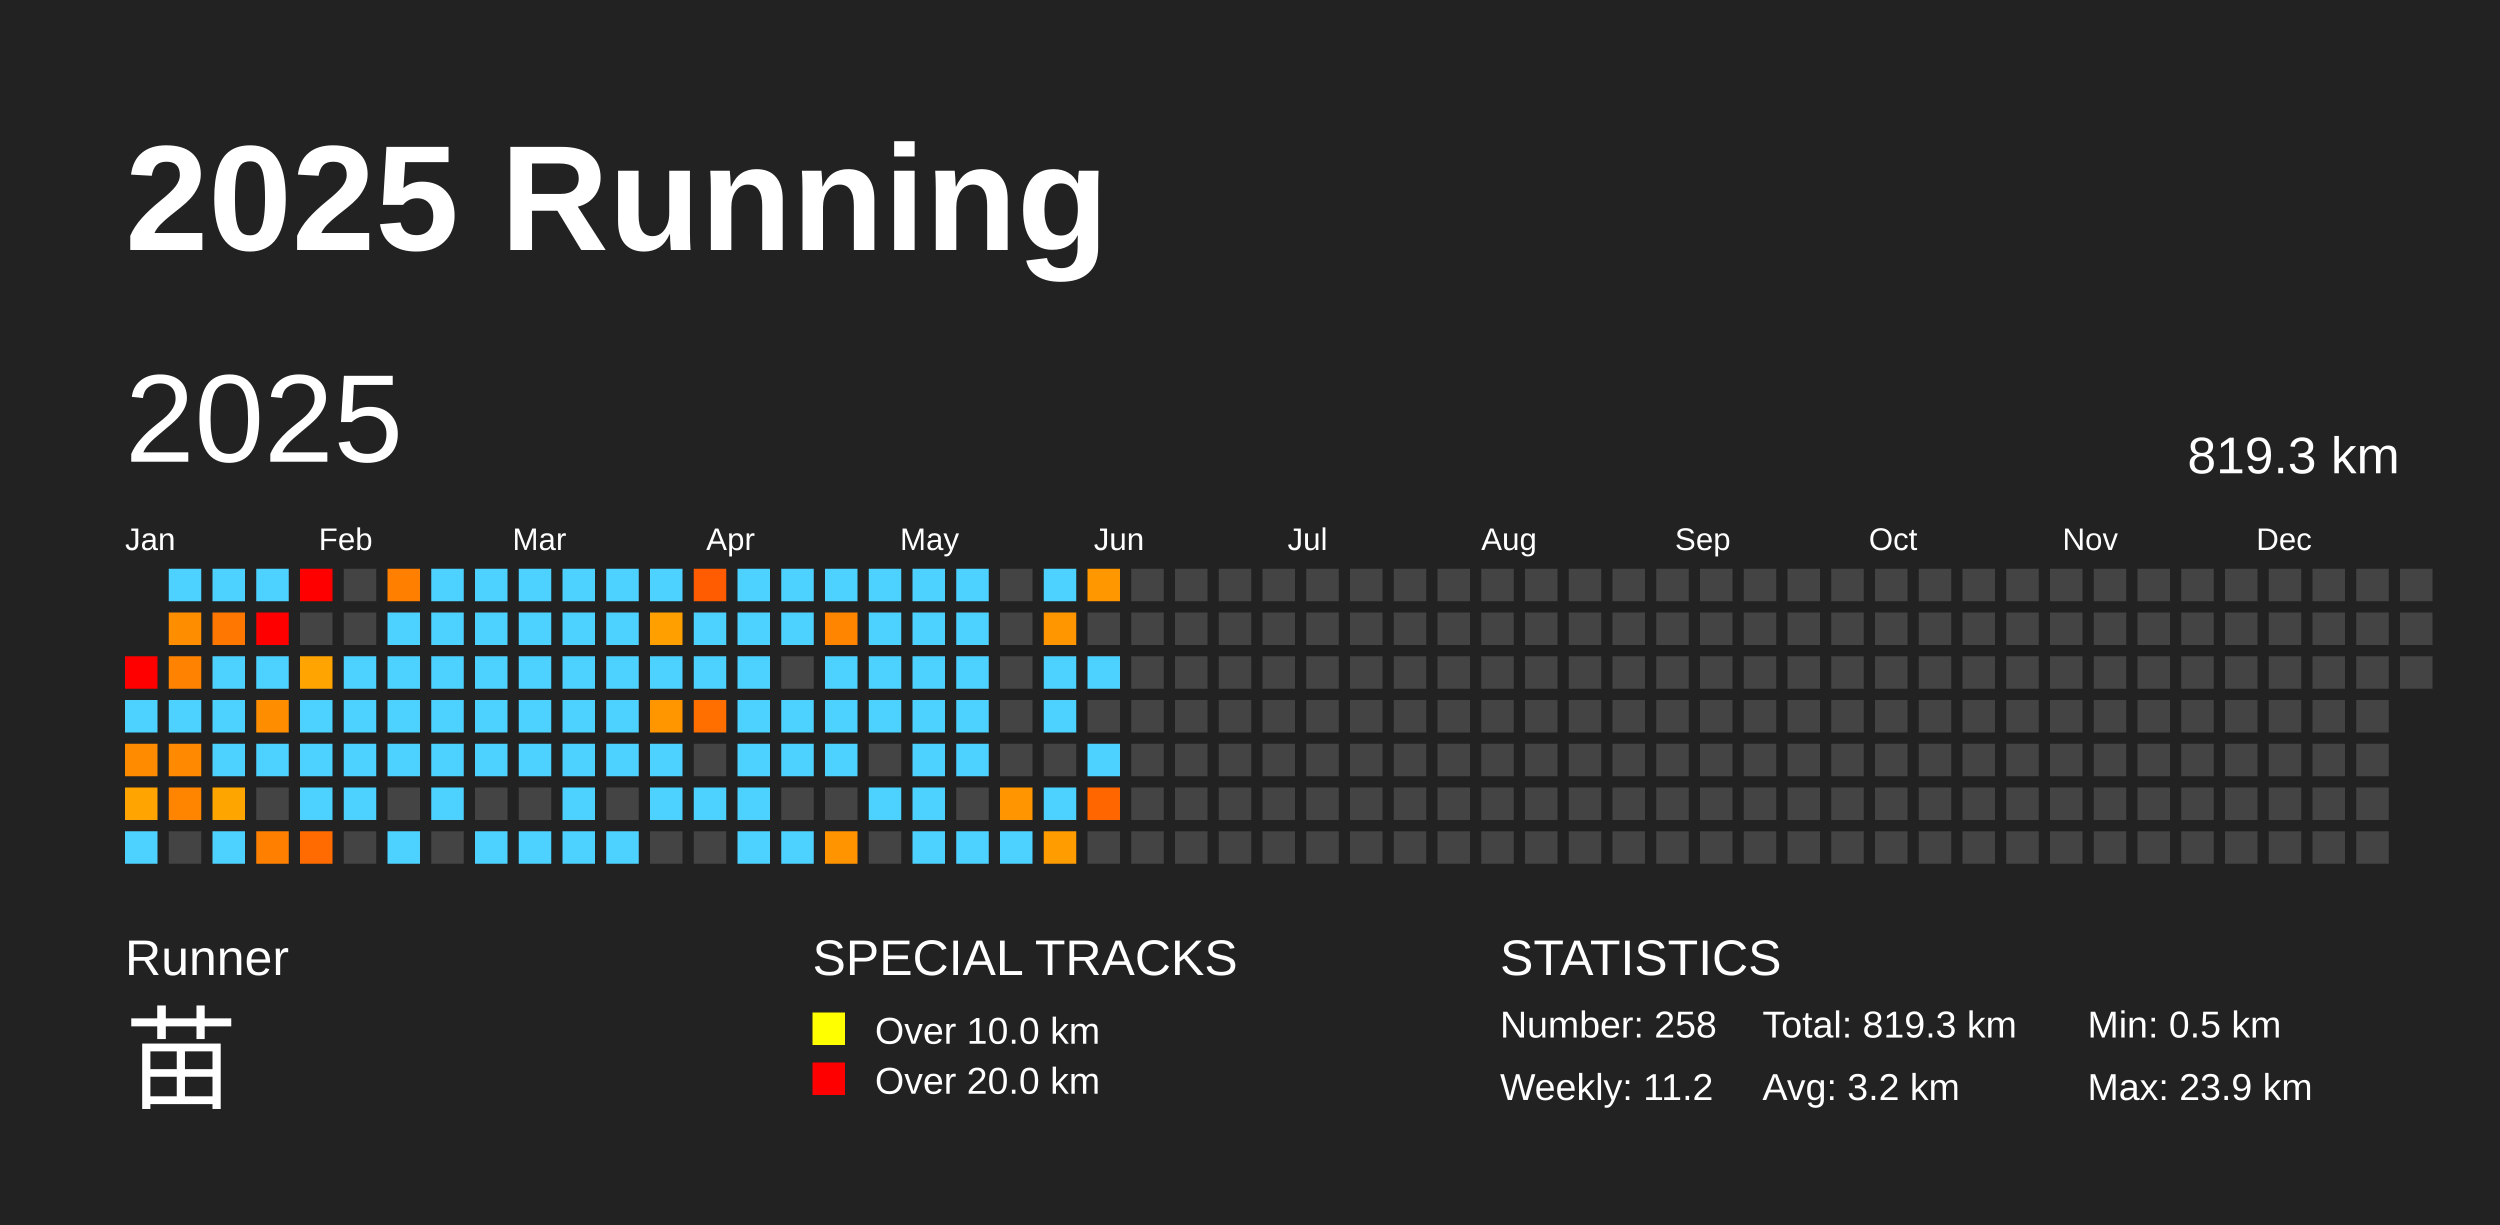
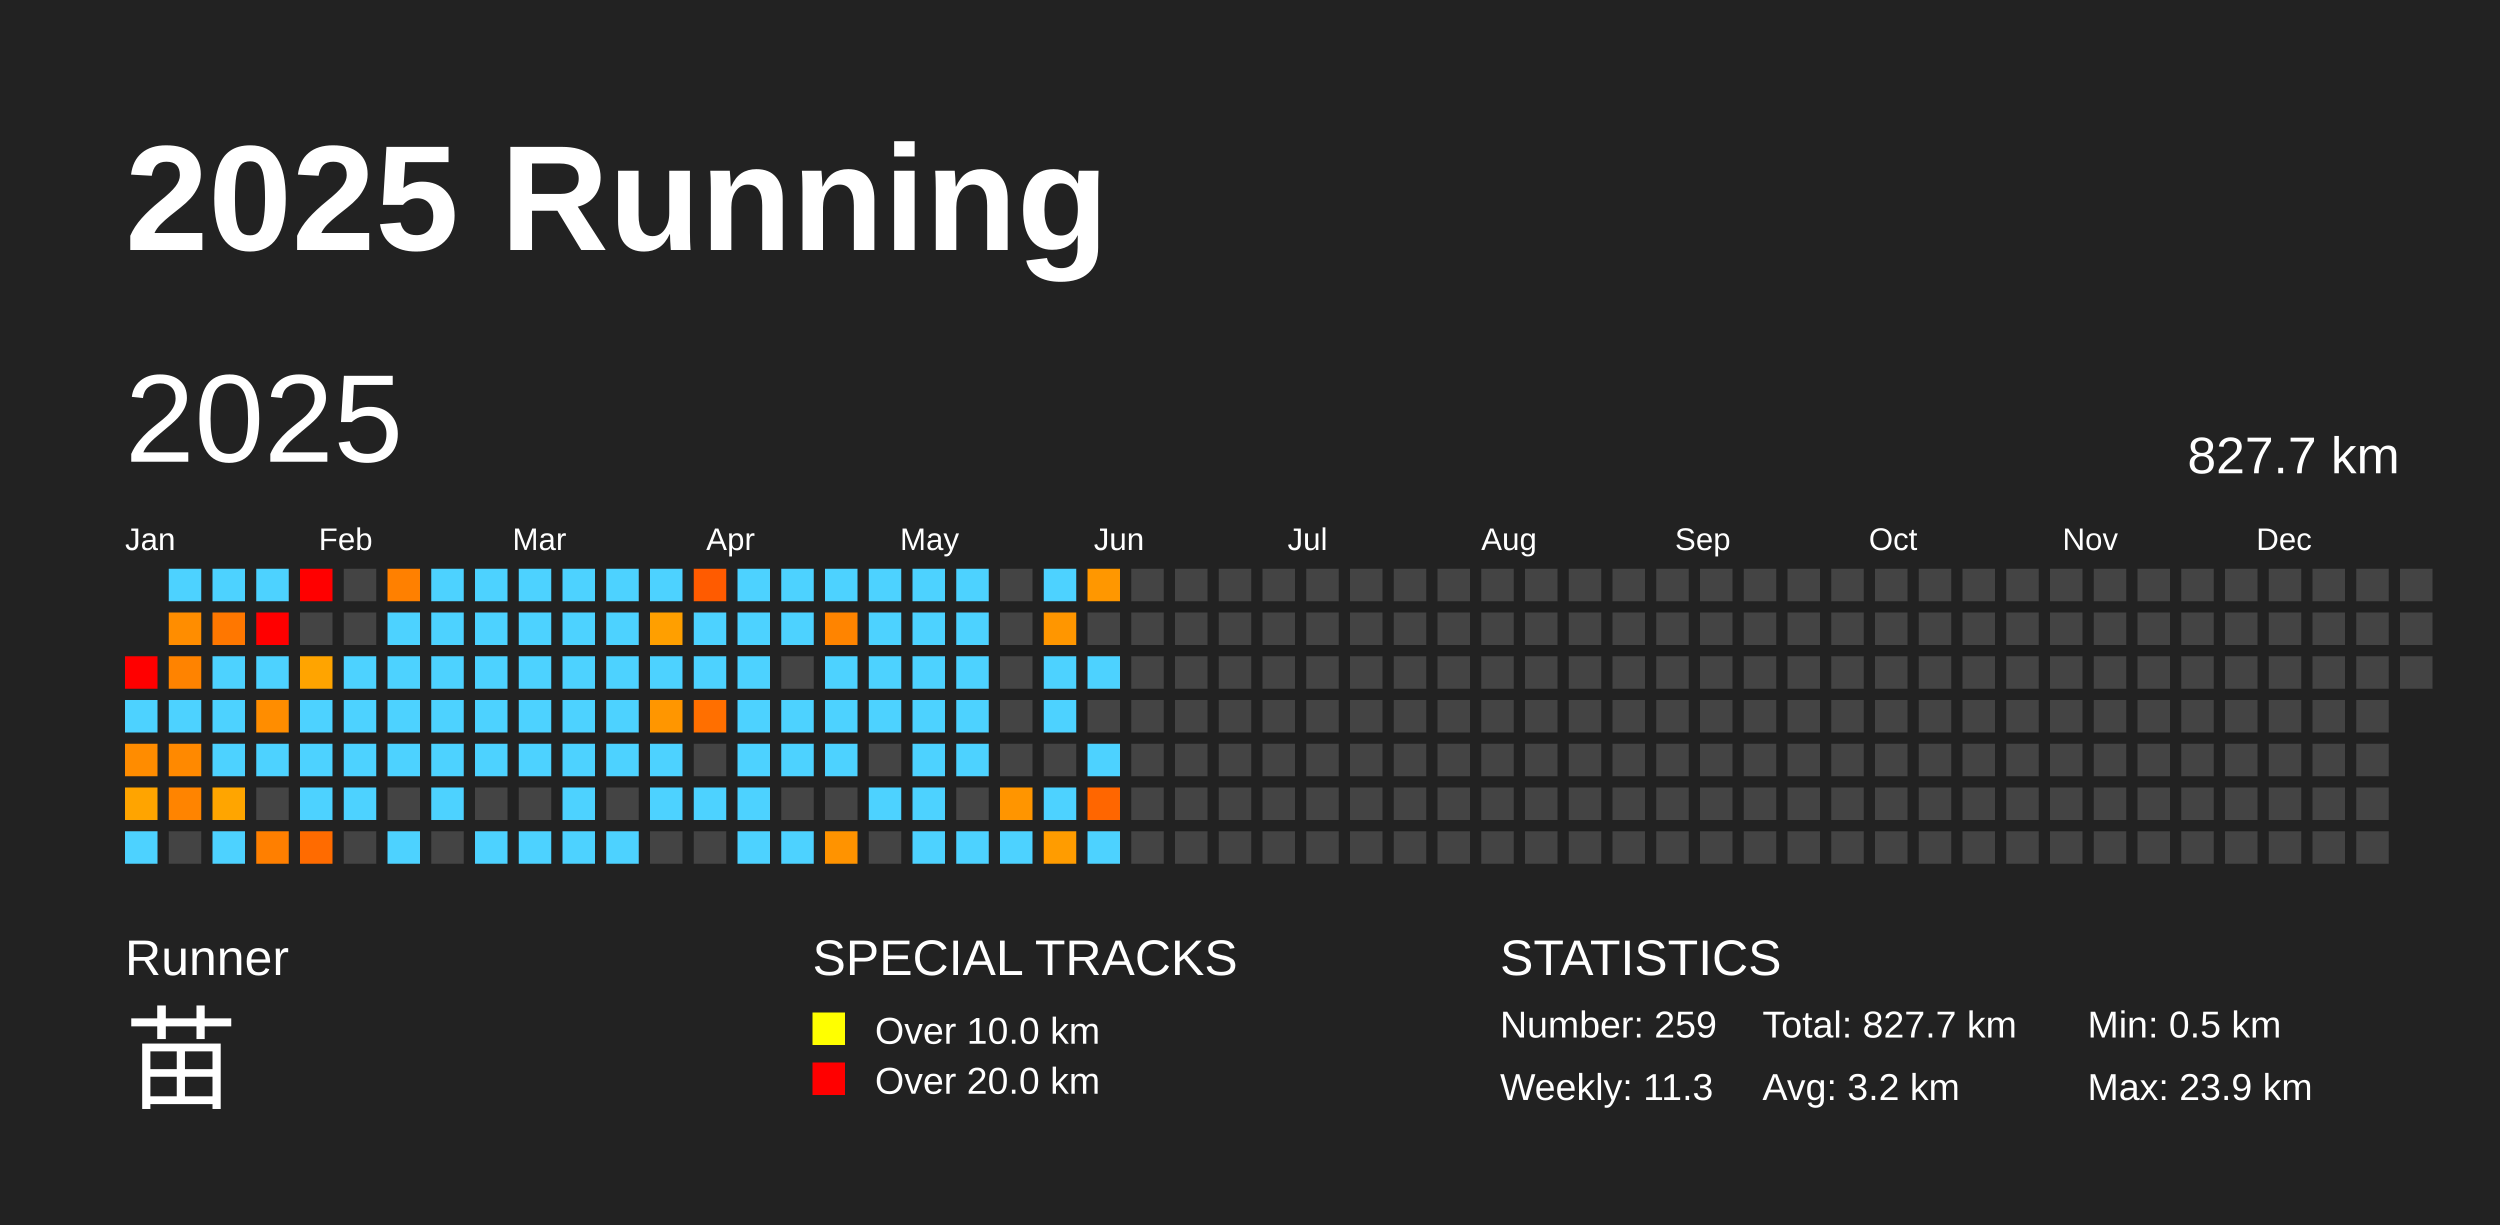
<svg xmlns="http://www.w3.org/2000/svg" baseProfile="full" height="98mm" version="1.1" viewBox="0,0,200,98" width="200mm">
  <defs />
  <rect fill="#222222" height="98" width="200" x="0" y="0" />
  <text fill="#FFFFFF" style="font-size:12px; font-family:Arial; font-weight:bold;" x="10" y="20">2025 Running</text>
  <text fill="#FFFFFF" style="font-size:4px; font-family:Arial" x="10" y="78">Runner</text>
  <text fill="#FFFFFF" style="font-size:9px; font-family:Arial" x="10" y="88">苗</text>
  <text fill="#FFFFFF" style="font-size:4px; font-family:Arial" x="65" y="78">SPECIAL TRACKS</text>
  <rect fill="yellow" height="2.6" width="2.6" x="65" y="81" />
  <text fill="#FFFFFF" style="font-size:3px; font-family:Arial" x="70" y="83.5">Over 10.0 km</text>
  <rect fill="red" height="2.6" width="2.6" x="65" y="85" />
  <text fill="#FFFFFF" style="font-size:3px; font-family:Arial" x="70" y="87.5">Over 20.0 km</text>
  <text fill="#FFFFFF" style="font-size:4px; font-family:Arial" x="120" y="78">STATISTICS</text>
-   <text fill="#FFFFFF" style="font-size:3px; font-family:Arial" x="120" y="83">Number: 258</text>
-   <text fill="#FFFFFF" style="font-size:3px; font-family:Arial" x="120" y="88">Weekly: 11.2</text>
-   <text fill="#FFFFFF" style="font-size:3px; font-family:Arial" x="141" y="83">Total: 819.3 km</text>
+   <text fill="#FFFFFF" style="font-size:3px; font-family:Arial" x="120" y="83">Number: 259</text>
+   <text fill="#FFFFFF" style="font-size:3px; font-family:Arial" x="120" y="88">Weekly: 11.3</text>
+   <text fill="#FFFFFF" style="font-size:3px; font-family:Arial" x="141" y="83">Total: 827.7 km</text>
  <text fill="#FFFFFF" style="font-size:3px; font-family:Arial" x="141" y="88">Avg: 3.2 km</text>
  <text fill="#FFFFFF" style="font-size:3px; font-family:Arial" x="167" y="83">Min: 0.5 km</text>
  <text fill="#FFFFFF" style="font-size:3px; font-family:Arial" x="167" y="88">Max: 23.9 km</text>
  <text dominant-baseline="hanging" fill="#FFFFFF" style="font-size:10.0px; font-family:Arial;" x="10" y="30">2025</text>
-   <text dominant-baseline="hanging" fill="#FFFFFF" style="font-size:4.125px; font-family:Arial;" x="175" y="35">819.3 km</text>
+   <text dominant-baseline="hanging" fill="#FFFFFF" style="font-size:4.125px; font-family:Arial;" x="175" y="35">827.7 km</text>
  <text fill="#FFFFFF" style="font-size:2.5px; font-family:Arial" x="10.0" y="44">Jan</text>
  <text fill="#FFFFFF" style="font-size:2.5px; font-family:Arial" x="25.5" y="44">Feb</text>
  <text fill="#FFFFFF" style="font-size:2.5px; font-family:Arial" x="41.0" y="44">Mar</text>
  <text fill="#FFFFFF" style="font-size:2.5px; font-family:Arial" x="56.5" y="44">Apr</text>
  <text fill="#FFFFFF" style="font-size:2.5px; font-family:Arial" x="72.0" y="44">May</text>
  <text fill="#FFFFFF" style="font-size:2.5px; font-family:Arial" x="87.5" y="44">Jun</text>
  <text fill="#FFFFFF" style="font-size:2.5px; font-family:Arial" x="103.0" y="44">Jul</text>
  <text fill="#FFFFFF" style="font-size:2.5px; font-family:Arial" x="118.5" y="44">Aug</text>
  <text fill="#FFFFFF" style="font-size:2.5px; font-family:Arial" x="134.0" y="44">Sep</text>
  <text fill="#FFFFFF" style="font-size:2.5px; font-family:Arial" x="149.5" y="44">Oct</text>
  <text fill="#FFFFFF" style="font-size:2.5px; font-family:Arial" x="165.0" y="44">Nov</text>
  <text fill="#FFFFFF" style="font-size:2.5px; font-family:Arial" x="180.5" y="44">Dec</text>
  <rect fill="red" height="2.6" width="2.6" x="10.0" y="52.5" />
  <rect fill="#4dd2ff" height="2.6" width="2.6" x="10.0" y="56.0" />
  <rect fill="#ff8c00" height="2.6" width="2.6" x="10.0" y="59.5" />
  <rect fill="#ffa400" height="2.6" width="2.6" x="10.0" y="63.0" />
  <rect fill="#4dd2ff" height="2.6" width="2.6" x="10.0" y="66.5" />
  <rect fill="#4dd2ff" height="2.6" width="2.6" x="13.5" y="45.5" />
  <rect fill="#ff8d00" height="2.6" width="2.6" x="13.5" y="49.0" />
  <rect fill="#ff8300" height="2.6" width="2.6" x="13.5" y="52.5" />
  <rect fill="#4dd2ff" height="2.6" width="2.6" x="13.5" y="56.0" />
  <rect fill="#ff8900" height="2.6" width="2.6" x="13.5" y="59.5" />
  <rect fill="#ff8400" height="2.6" width="2.6" x="13.5" y="63.0" />
  <rect fill="#444444" height="2.6" width="2.6" x="13.5" y="66.5" />
  <rect fill="#4dd2ff" height="2.6" width="2.6" x="17.0" y="45.5" />
  <rect fill="#ff7700" height="2.6" width="2.6" x="17.0" y="49.0" />
  <rect fill="#4dd2ff" height="2.6" width="2.6" x="17.0" y="52.5" />
  <rect fill="#4dd2ff" height="2.6" width="2.6" x="17.0" y="56.0" />
  <rect fill="#4dd2ff" height="2.6" width="2.6" x="17.0" y="59.5" />
  <rect fill="#ffa500" height="2.6" width="2.6" x="17.0" y="63.0" />
  <rect fill="#4dd2ff" height="2.6" width="2.6" x="17.0" y="66.5" />
  <rect fill="#4dd2ff" height="2.6" width="2.6" x="20.5" y="45.5" />
  <rect fill="red" height="2.6" width="2.6" x="20.5" y="49.0" />
  <rect fill="#4dd2ff" height="2.6" width="2.6" x="20.5" y="52.5" />
  <rect fill="#ff8d00" height="2.6" width="2.6" x="20.5" y="56.0" />
  <rect fill="#4dd2ff" height="2.6" width="2.6" x="20.5" y="59.5" />
  <rect fill="#444444" height="2.6" width="2.6" x="20.5" y="63.0" />
  <rect fill="#ff7f00" height="2.6" width="2.6" x="20.5" y="66.5" />
  <rect fill="red" height="2.6" width="2.6" x="24.0" y="45.5" />
  <rect fill="#444444" height="2.6" width="2.6" x="24.0" y="49.0" />
  <rect fill="#ffa400" height="2.6" width="2.6" x="24.0" y="52.5" />
  <rect fill="#4dd2ff" height="2.6" width="2.6" x="24.0" y="56.0" />
  <rect fill="#4dd2ff" height="2.6" width="2.6" x="24.0" y="59.5" />
  <rect fill="#4dd2ff" height="2.6" width="2.6" x="24.0" y="63.0" />
  <rect fill="#ff6b00" height="2.6" width="2.6" x="24.0" y="66.5" />
  <rect fill="#444444" height="2.6" width="2.6" x="27.5" y="45.5" />
  <rect fill="#444444" height="2.6" width="2.6" x="27.5" y="49.0" />
  <rect fill="#4dd2ff" height="2.6" width="2.6" x="27.5" y="52.5" />
  <rect fill="#4dd2ff" height="2.6" width="2.6" x="27.5" y="56.0" />
  <rect fill="#4dd2ff" height="2.6" width="2.6" x="27.5" y="59.5" />
  <rect fill="#4dd2ff" height="2.6" width="2.6" x="27.5" y="63.0" />
  <rect fill="#444444" height="2.6" width="2.6" x="27.5" y="66.5" />
  <rect fill="#ff8000" height="2.6" width="2.6" x="31.0" y="45.5" />
  <rect fill="#4dd2ff" height="2.6" width="2.6" x="31.0" y="49.0" />
  <rect fill="#4dd2ff" height="2.6" width="2.6" x="31.0" y="52.5" />
  <rect fill="#4dd2ff" height="2.6" width="2.6" x="31.0" y="56.0" />
  <rect fill="#4dd2ff" height="2.6" width="2.6" x="31.0" y="59.5" />
  <rect fill="#444444" height="2.6" width="2.6" x="31.0" y="63.0" />
  <rect fill="#4dd2ff" height="2.6" width="2.6" x="31.0" y="66.5" />
  <rect fill="#4dd2ff" height="2.6" width="2.6" x="34.5" y="45.5" />
  <rect fill="#4dd2ff" height="2.6" width="2.6" x="34.5" y="49.0" />
  <rect fill="#4dd2ff" height="2.6" width="2.6" x="34.5" y="52.5" />
  <rect fill="#4dd2ff" height="2.6" width="2.6" x="34.5" y="56.0" />
  <rect fill="#4dd2ff" height="2.6" width="2.6" x="34.5" y="59.5" />
  <rect fill="#4dd2ff" height="2.6" width="2.6" x="34.5" y="63.0" />
  <rect fill="#444444" height="2.6" width="2.6" x="34.5" y="66.5" />
  <rect fill="#4dd2ff" height="2.6" width="2.6" x="38.0" y="45.5" />
  <rect fill="#4dd2ff" height="2.6" width="2.6" x="38.0" y="49.0" />
  <rect fill="#4dd2ff" height="2.6" width="2.6" x="38.0" y="52.5" />
  <rect fill="#4dd2ff" height="2.6" width="2.6" x="38.0" y="56.0" />
  <rect fill="#4dd2ff" height="2.6" width="2.6" x="38.0" y="59.5" />
  <rect fill="#444444" height="2.6" width="2.6" x="38.0" y="63.0" />
  <rect fill="#4dd2ff" height="2.6" width="2.6" x="38.0" y="66.5" />
  <rect fill="#4dd2ff" height="2.6" width="2.6" x="41.5" y="45.5" />
  <rect fill="#4dd2ff" height="2.6" width="2.6" x="41.5" y="49.0" />
  <rect fill="#4dd2ff" height="2.6" width="2.6" x="41.5" y="52.5" />
  <rect fill="#4dd2ff" height="2.6" width="2.6" x="41.5" y="56.0" />
  <rect fill="#4dd2ff" height="2.6" width="2.6" x="41.5" y="59.5" />
  <rect fill="#444444" height="2.6" width="2.6" x="41.5" y="63.0" />
  <rect fill="#4dd2ff" height="2.6" width="2.6" x="41.5" y="66.5" />
  <rect fill="#4dd2ff" height="2.6" width="2.6" x="45.0" y="45.5" />
  <rect fill="#4dd2ff" height="2.6" width="2.6" x="45.0" y="49.0" />
  <rect fill="#4dd2ff" height="2.6" width="2.6" x="45.0" y="52.5" />
  <rect fill="#4dd2ff" height="2.6" width="2.6" x="45.0" y="56.0" />
  <rect fill="#4dd2ff" height="2.6" width="2.6" x="45.0" y="59.5" />
  <rect fill="#4dd2ff" height="2.6" width="2.6" x="45.0" y="63.0" />
  <rect fill="#4dd2ff" height="2.6" width="2.6" x="45.0" y="66.5" />
  <rect fill="#4dd2ff" height="2.6" width="2.6" x="48.5" y="45.5" />
  <rect fill="#4dd2ff" height="2.6" width="2.6" x="48.5" y="49.0" />
  <rect fill="#4dd2ff" height="2.6" width="2.6" x="48.5" y="52.5" />
  <rect fill="#4dd2ff" height="2.6" width="2.6" x="48.5" y="56.0" />
  <rect fill="#4dd2ff" height="2.6" width="2.6" x="48.5" y="59.5" />
  <rect fill="#444444" height="2.6" width="2.6" x="48.5" y="63.0" />
  <rect fill="#4dd2ff" height="2.6" width="2.6" x="48.5" y="66.5" />
  <rect fill="#4dd2ff" height="2.6" width="2.6" x="52.0" y="45.5" />
  <rect fill="#ff9f00" height="2.6" width="2.6" x="52.0" y="49.0" />
  <rect fill="#4dd2ff" height="2.6" width="2.6" x="52.0" y="52.5" />
  <rect fill="#ff9600" height="2.6" width="2.6" x="52.0" y="56.0" />
  <rect fill="#4dd2ff" height="2.6" width="2.6" x="52.0" y="59.5" />
  <rect fill="#4dd2ff" height="2.6" width="2.6" x="52.0" y="63.0" />
  <rect fill="#444444" height="2.6" width="2.6" x="52.0" y="66.5" />
  <rect fill="#ff5b00" height="2.6" width="2.6" x="55.5" y="45.5" />
  <rect fill="#4dd2ff" height="2.6" width="2.6" x="55.5" y="49.0" />
  <rect fill="#4dd2ff" height="2.6" width="2.6" x="55.5" y="52.5" />
  <rect fill="#ff6f00" height="2.6" width="2.6" x="55.5" y="56.0" />
  <rect fill="#444444" height="2.6" width="2.6" x="55.5" y="59.5" />
  <rect fill="#4dd2ff" height="2.6" width="2.6" x="55.5" y="63.0" />
  <rect fill="#444444" height="2.6" width="2.6" x="55.5" y="66.5" />
  <rect fill="#4dd2ff" height="2.6" width="2.6" x="59.0" y="45.5" />
  <rect fill="#4dd2ff" height="2.6" width="2.6" x="59.0" y="49.0" />
  <rect fill="#4dd2ff" height="2.6" width="2.6" x="59.0" y="52.5" />
  <rect fill="#4dd2ff" height="2.6" width="2.6" x="59.0" y="56.0" />
  <rect fill="#4dd2ff" height="2.6" width="2.6" x="59.0" y="59.5" />
  <rect fill="#4dd2ff" height="2.6" width="2.6" x="59.0" y="63.0" />
  <rect fill="#4dd2ff" height="2.6" width="2.6" x="59.0" y="66.5" />
  <rect fill="#4dd2ff" height="2.6" width="2.6" x="62.5" y="45.5" />
  <rect fill="#4dd2ff" height="2.6" width="2.6" x="62.5" y="49.0" />
  <rect fill="#444444" height="2.6" width="2.6" x="62.5" y="52.5" />
  <rect fill="#4dd2ff" height="2.6" width="2.6" x="62.5" y="56.0" />
  <rect fill="#4dd2ff" height="2.6" width="2.6" x="62.5" y="59.5" />
  <rect fill="#444444" height="2.6" width="2.6" x="62.5" y="63.0" />
  <rect fill="#4dd2ff" height="2.6" width="2.6" x="62.5" y="66.5" />
  <rect fill="#4dd2ff" height="2.6" width="2.6" x="66.0" y="45.5" />
  <rect fill="#ff8400" height="2.6" width="2.6" x="66.0" y="49.0" />
  <rect fill="#4dd2ff" height="2.6" width="2.6" x="66.0" y="52.5" />
  <rect fill="#4dd2ff" height="2.6" width="2.6" x="66.0" y="56.0" />
  <rect fill="#4dd2ff" height="2.6" width="2.6" x="66.0" y="59.5" />
  <rect fill="#444444" height="2.6" width="2.6" x="66.0" y="63.0" />
  <rect fill="#ff9300" height="2.6" width="2.6" x="66.0" y="66.5" />
  <rect fill="#4dd2ff" height="2.6" width="2.6" x="69.5" y="45.5" />
  <rect fill="#4dd2ff" height="2.6" width="2.6" x="69.5" y="49.0" />
  <rect fill="#4dd2ff" height="2.6" width="2.6" x="69.5" y="52.5" />
  <rect fill="#4dd2ff" height="2.6" width="2.6" x="69.5" y="56.0" />
  <rect fill="#444444" height="2.6" width="2.6" x="69.5" y="59.5" />
  <rect fill="#4dd2ff" height="2.6" width="2.6" x="69.5" y="63.0" />
  <rect fill="#444444" height="2.6" width="2.6" x="69.5" y="66.5" />
  <rect fill="#4dd2ff" height="2.6" width="2.6" x="73.0" y="45.5" />
  <rect fill="#4dd2ff" height="2.6" width="2.6" x="73.0" y="49.0" />
  <rect fill="#4dd2ff" height="2.6" width="2.6" x="73.0" y="52.5" />
  <rect fill="#4dd2ff" height="2.6" width="2.6" x="73.0" y="56.0" />
  <rect fill="#4dd2ff" height="2.6" width="2.6" x="73.0" y="59.5" />
  <rect fill="#4dd2ff" height="2.6" width="2.6" x="73.0" y="63.0" />
  <rect fill="#4dd2ff" height="2.6" width="2.6" x="73.0" y="66.5" />
  <rect fill="#4dd2ff" height="2.6" width="2.6" x="76.5" y="45.5" />
  <rect fill="#4dd2ff" height="2.6" width="2.6" x="76.5" y="49.0" />
  <rect fill="#4dd2ff" height="2.6" width="2.6" x="76.5" y="52.5" />
  <rect fill="#4dd2ff" height="2.6" width="2.6" x="76.5" y="56.0" />
  <rect fill="#4dd2ff" height="2.6" width="2.6" x="76.5" y="59.5" />
  <rect fill="#444444" height="2.6" width="2.6" x="76.5" y="63.0" />
  <rect fill="#4dd2ff" height="2.6" width="2.6" x="76.5" y="66.5" />
  <rect fill="#444444" height="2.6" width="2.6" x="80.0" y="45.5" />
  <rect fill="#444444" height="2.6" width="2.6" x="80.0" y="49.0" />
  <rect fill="#444444" height="2.6" width="2.6" x="80.0" y="52.5" />
  <rect fill="#444444" height="2.6" width="2.6" x="80.0" y="56.0" />
  <rect fill="#444444" height="2.6" width="2.6" x="80.0" y="59.5" />
  <rect fill="#ff9500" height="2.6" width="2.6" x="80.0" y="63.0" />
  <rect fill="#4dd2ff" height="2.6" width="2.6" x="80.0" y="66.5" />
  <rect fill="#4dd2ff" height="2.6" width="2.6" x="83.5" y="45.5" />
  <rect fill="#ff9600" height="2.6" width="2.6" x="83.5" y="49.0" />
  <rect fill="#4dd2ff" height="2.6" width="2.6" x="83.5" y="52.5" />
  <rect fill="#4dd2ff" height="2.6" width="2.6" x="83.5" y="56.0" />
  <rect fill="#444444" height="2.6" width="2.6" x="83.5" y="59.5" />
  <rect fill="#4dd2ff" height="2.6" width="2.6" x="83.5" y="63.0" />
  <rect fill="#ff9c00" height="2.6" width="2.6" x="83.5" y="66.5" />
  <rect fill="#ff9700" height="2.6" width="2.6" x="87.0" y="45.5" />
  <rect fill="#444444" height="2.6" width="2.6" x="87.0" y="49.0" />
  <rect fill="#4dd2ff" height="2.6" width="2.6" x="87.0" y="52.5" />
  <rect fill="#444444" height="2.6" width="2.6" x="87.0" y="56.0" />
  <rect fill="#4dd2ff" height="2.6" width="2.6" x="87.0" y="59.5" />
  <rect fill="#ff6600" height="2.6" width="2.6" x="87.0" y="63.0" />
-   <rect fill="#444444" height="2.6" width="2.6" x="87.0" y="66.5" />
+   <rect fill="#4dd2ff" height="2.6" width="2.6" x="87.0" y="66.5" />
  <rect fill="#444444" height="2.6" width="2.6" x="90.5" y="45.5" />
  <rect fill="#444444" height="2.6" width="2.6" x="90.5" y="49.0" />
  <rect fill="#444444" height="2.6" width="2.6" x="90.5" y="52.5" />
  <rect fill="#444444" height="2.6" width="2.6" x="90.5" y="56.0" />
  <rect fill="#444444" height="2.6" width="2.6" x="90.5" y="59.5" />
  <rect fill="#444444" height="2.6" width="2.6" x="90.5" y="63.0" />
  <rect fill="#444444" height="2.6" width="2.6" x="90.5" y="66.5" />
  <rect fill="#444444" height="2.6" width="2.6" x="94.0" y="45.5" />
  <rect fill="#444444" height="2.6" width="2.6" x="94.0" y="49.0" />
  <rect fill="#444444" height="2.6" width="2.6" x="94.0" y="52.5" />
  <rect fill="#444444" height="2.6" width="2.6" x="94.0" y="56.0" />
  <rect fill="#444444" height="2.6" width="2.6" x="94.0" y="59.5" />
  <rect fill="#444444" height="2.6" width="2.6" x="94.0" y="63.0" />
  <rect fill="#444444" height="2.6" width="2.6" x="94.0" y="66.5" />
  <rect fill="#444444" height="2.6" width="2.6" x="97.5" y="45.5" />
  <rect fill="#444444" height="2.6" width="2.6" x="97.5" y="49.0" />
  <rect fill="#444444" height="2.6" width="2.6" x="97.5" y="52.5" />
  <rect fill="#444444" height="2.6" width="2.6" x="97.5" y="56.0" />
  <rect fill="#444444" height="2.6" width="2.6" x="97.5" y="59.5" />
  <rect fill="#444444" height="2.6" width="2.6" x="97.5" y="63.0" />
  <rect fill="#444444" height="2.6" width="2.6" x="97.5" y="66.5" />
  <rect fill="#444444" height="2.6" width="2.6" x="101.0" y="45.5" />
  <rect fill="#444444" height="2.6" width="2.6" x="101.0" y="49.0" />
  <rect fill="#444444" height="2.6" width="2.6" x="101.0" y="52.5" />
  <rect fill="#444444" height="2.6" width="2.6" x="101.0" y="56.0" />
  <rect fill="#444444" height="2.6" width="2.6" x="101.0" y="59.5" />
  <rect fill="#444444" height="2.6" width="2.6" x="101.0" y="63.0" />
  <rect fill="#444444" height="2.6" width="2.6" x="101.0" y="66.5" />
  <rect fill="#444444" height="2.6" width="2.6" x="104.5" y="45.5" />
  <rect fill="#444444" height="2.6" width="2.6" x="104.5" y="49.0" />
  <rect fill="#444444" height="2.6" width="2.6" x="104.5" y="52.5" />
  <rect fill="#444444" height="2.6" width="2.6" x="104.5" y="56.0" />
  <rect fill="#444444" height="2.6" width="2.6" x="104.5" y="59.5" />
  <rect fill="#444444" height="2.6" width="2.6" x="104.5" y="63.0" />
  <rect fill="#444444" height="2.6" width="2.6" x="104.5" y="66.5" />
  <rect fill="#444444" height="2.6" width="2.6" x="108.0" y="45.5" />
  <rect fill="#444444" height="2.6" width="2.6" x="108.0" y="49.0" />
  <rect fill="#444444" height="2.6" width="2.6" x="108.0" y="52.5" />
  <rect fill="#444444" height="2.6" width="2.6" x="108.0" y="56.0" />
  <rect fill="#444444" height="2.6" width="2.6" x="108.0" y="59.5" />
  <rect fill="#444444" height="2.6" width="2.6" x="108.0" y="63.0" />
  <rect fill="#444444" height="2.6" width="2.6" x="108.0" y="66.5" />
  <rect fill="#444444" height="2.6" width="2.6" x="111.5" y="45.5" />
  <rect fill="#444444" height="2.6" width="2.6" x="111.5" y="49.0" />
  <rect fill="#444444" height="2.6" width="2.6" x="111.5" y="52.5" />
  <rect fill="#444444" height="2.6" width="2.6" x="111.5" y="56.0" />
  <rect fill="#444444" height="2.6" width="2.6" x="111.5" y="59.5" />
  <rect fill="#444444" height="2.6" width="2.6" x="111.5" y="63.0" />
  <rect fill="#444444" height="2.6" width="2.6" x="111.5" y="66.5" />
  <rect fill="#444444" height="2.6" width="2.6" x="115.0" y="45.5" />
  <rect fill="#444444" height="2.6" width="2.6" x="115.0" y="49.0" />
  <rect fill="#444444" height="2.6" width="2.6" x="115.0" y="52.5" />
  <rect fill="#444444" height="2.6" width="2.6" x="115.0" y="56.0" />
  <rect fill="#444444" height="2.6" width="2.6" x="115.0" y="59.5" />
  <rect fill="#444444" height="2.6" width="2.6" x="115.0" y="63.0" />
  <rect fill="#444444" height="2.6" width="2.6" x="115.0" y="66.5" />
  <rect fill="#444444" height="2.6" width="2.6" x="118.5" y="45.5" />
  <rect fill="#444444" height="2.6" width="2.6" x="118.5" y="49.0" />
  <rect fill="#444444" height="2.6" width="2.6" x="118.5" y="52.5" />
  <rect fill="#444444" height="2.6" width="2.6" x="118.5" y="56.0" />
  <rect fill="#444444" height="2.6" width="2.6" x="118.5" y="59.5" />
  <rect fill="#444444" height="2.6" width="2.6" x="118.5" y="63.0" />
  <rect fill="#444444" height="2.6" width="2.6" x="118.5" y="66.5" />
  <rect fill="#444444" height="2.6" width="2.6" x="122.0" y="45.5" />
  <rect fill="#444444" height="2.6" width="2.6" x="122.0" y="49.0" />
  <rect fill="#444444" height="2.6" width="2.6" x="122.0" y="52.5" />
  <rect fill="#444444" height="2.6" width="2.6" x="122.0" y="56.0" />
  <rect fill="#444444" height="2.6" width="2.6" x="122.0" y="59.5" />
  <rect fill="#444444" height="2.6" width="2.6" x="122.0" y="63.0" />
  <rect fill="#444444" height="2.6" width="2.6" x="122.0" y="66.5" />
  <rect fill="#444444" height="2.6" width="2.6" x="125.5" y="45.5" />
  <rect fill="#444444" height="2.6" width="2.6" x="125.5" y="49.0" />
  <rect fill="#444444" height="2.6" width="2.6" x="125.5" y="52.5" />
  <rect fill="#444444" height="2.6" width="2.6" x="125.5" y="56.0" />
  <rect fill="#444444" height="2.6" width="2.6" x="125.5" y="59.5" />
  <rect fill="#444444" height="2.6" width="2.6" x="125.5" y="63.0" />
  <rect fill="#444444" height="2.6" width="2.6" x="125.5" y="66.5" />
  <rect fill="#444444" height="2.6" width="2.6" x="129.0" y="45.5" />
  <rect fill="#444444" height="2.6" width="2.6" x="129.0" y="49.0" />
  <rect fill="#444444" height="2.6" width="2.6" x="129.0" y="52.5" />
  <rect fill="#444444" height="2.6" width="2.6" x="129.0" y="56.0" />
  <rect fill="#444444" height="2.6" width="2.6" x="129.0" y="59.5" />
  <rect fill="#444444" height="2.6" width="2.6" x="129.0" y="63.0" />
  <rect fill="#444444" height="2.6" width="2.6" x="129.0" y="66.5" />
  <rect fill="#444444" height="2.6" width="2.6" x="132.5" y="45.5" />
  <rect fill="#444444" height="2.6" width="2.6" x="132.5" y="49.0" />
  <rect fill="#444444" height="2.6" width="2.6" x="132.5" y="52.5" />
  <rect fill="#444444" height="2.6" width="2.6" x="132.5" y="56.0" />
  <rect fill="#444444" height="2.6" width="2.6" x="132.5" y="59.5" />
  <rect fill="#444444" height="2.6" width="2.6" x="132.5" y="63.0" />
  <rect fill="#444444" height="2.6" width="2.6" x="132.5" y="66.5" />
  <rect fill="#444444" height="2.6" width="2.6" x="136.0" y="45.5" />
  <rect fill="#444444" height="2.6" width="2.6" x="136.0" y="49.0" />
  <rect fill="#444444" height="2.6" width="2.6" x="136.0" y="52.5" />
  <rect fill="#444444" height="2.6" width="2.6" x="136.0" y="56.0" />
  <rect fill="#444444" height="2.6" width="2.6" x="136.0" y="59.5" />
  <rect fill="#444444" height="2.6" width="2.6" x="136.0" y="63.0" />
  <rect fill="#444444" height="2.6" width="2.6" x="136.0" y="66.5" />
  <rect fill="#444444" height="2.6" width="2.6" x="139.5" y="45.5" />
  <rect fill="#444444" height="2.6" width="2.6" x="139.5" y="49.0" />
  <rect fill="#444444" height="2.6" width="2.6" x="139.5" y="52.5" />
  <rect fill="#444444" height="2.6" width="2.6" x="139.5" y="56.0" />
  <rect fill="#444444" height="2.6" width="2.6" x="139.5" y="59.5" />
  <rect fill="#444444" height="2.6" width="2.6" x="139.5" y="63.0" />
  <rect fill="#444444" height="2.6" width="2.6" x="139.5" y="66.5" />
  <rect fill="#444444" height="2.6" width="2.6" x="143.0" y="45.5" />
  <rect fill="#444444" height="2.6" width="2.6" x="143.0" y="49.0" />
  <rect fill="#444444" height="2.6" width="2.6" x="143.0" y="52.5" />
  <rect fill="#444444" height="2.6" width="2.6" x="143.0" y="56.0" />
  <rect fill="#444444" height="2.6" width="2.6" x="143.0" y="59.5" />
  <rect fill="#444444" height="2.6" width="2.6" x="143.0" y="63.0" />
  <rect fill="#444444" height="2.6" width="2.6" x="143.0" y="66.5" />
  <rect fill="#444444" height="2.6" width="2.6" x="146.5" y="45.5" />
  <rect fill="#444444" height="2.6" width="2.6" x="146.5" y="49.0" />
  <rect fill="#444444" height="2.6" width="2.6" x="146.5" y="52.5" />
  <rect fill="#444444" height="2.6" width="2.6" x="146.5" y="56.0" />
  <rect fill="#444444" height="2.6" width="2.6" x="146.5" y="59.5" />
  <rect fill="#444444" height="2.6" width="2.6" x="146.5" y="63.0" />
  <rect fill="#444444" height="2.6" width="2.6" x="146.5" y="66.5" />
  <rect fill="#444444" height="2.6" width="2.6" x="150.0" y="45.5" />
  <rect fill="#444444" height="2.6" width="2.6" x="150.0" y="49.0" />
  <rect fill="#444444" height="2.6" width="2.6" x="150.0" y="52.5" />
  <rect fill="#444444" height="2.6" width="2.6" x="150.0" y="56.0" />
  <rect fill="#444444" height="2.6" width="2.6" x="150.0" y="59.5" />
  <rect fill="#444444" height="2.6" width="2.6" x="150.0" y="63.0" />
  <rect fill="#444444" height="2.6" width="2.6" x="150.0" y="66.5" />
  <rect fill="#444444" height="2.6" width="2.6" x="153.5" y="45.5" />
  <rect fill="#444444" height="2.6" width="2.6" x="153.5" y="49.0" />
  <rect fill="#444444" height="2.6" width="2.6" x="153.5" y="52.5" />
  <rect fill="#444444" height="2.6" width="2.6" x="153.5" y="56.0" />
  <rect fill="#444444" height="2.6" width="2.6" x="153.5" y="59.5" />
  <rect fill="#444444" height="2.6" width="2.6" x="153.5" y="63.0" />
  <rect fill="#444444" height="2.6" width="2.6" x="153.5" y="66.5" />
  <rect fill="#444444" height="2.6" width="2.6" x="157.0" y="45.5" />
  <rect fill="#444444" height="2.6" width="2.6" x="157.0" y="49.0" />
  <rect fill="#444444" height="2.6" width="2.6" x="157.0" y="52.5" />
  <rect fill="#444444" height="2.6" width="2.6" x="157.0" y="56.0" />
  <rect fill="#444444" height="2.6" width="2.6" x="157.0" y="59.5" />
  <rect fill="#444444" height="2.6" width="2.6" x="157.0" y="63.0" />
  <rect fill="#444444" height="2.6" width="2.6" x="157.0" y="66.5" />
  <rect fill="#444444" height="2.6" width="2.6" x="160.5" y="45.5" />
  <rect fill="#444444" height="2.6" width="2.6" x="160.5" y="49.0" />
  <rect fill="#444444" height="2.6" width="2.6" x="160.5" y="52.5" />
  <rect fill="#444444" height="2.6" width="2.6" x="160.5" y="56.0" />
  <rect fill="#444444" height="2.6" width="2.6" x="160.5" y="59.5" />
  <rect fill="#444444" height="2.6" width="2.6" x="160.5" y="63.0" />
  <rect fill="#444444" height="2.6" width="2.6" x="160.5" y="66.5" />
  <rect fill="#444444" height="2.6" width="2.6" x="164.0" y="45.5" />
  <rect fill="#444444" height="2.6" width="2.6" x="164.0" y="49.0" />
  <rect fill="#444444" height="2.6" width="2.6" x="164.0" y="52.5" />
  <rect fill="#444444" height="2.6" width="2.6" x="164.0" y="56.0" />
  <rect fill="#444444" height="2.6" width="2.6" x="164.0" y="59.5" />
  <rect fill="#444444" height="2.6" width="2.6" x="164.0" y="63.0" />
  <rect fill="#444444" height="2.6" width="2.6" x="164.0" y="66.5" />
  <rect fill="#444444" height="2.6" width="2.6" x="167.5" y="45.5" />
  <rect fill="#444444" height="2.6" width="2.6" x="167.5" y="49.0" />
  <rect fill="#444444" height="2.6" width="2.6" x="167.5" y="52.5" />
  <rect fill="#444444" height="2.6" width="2.6" x="167.5" y="56.0" />
  <rect fill="#444444" height="2.6" width="2.6" x="167.5" y="59.5" />
  <rect fill="#444444" height="2.6" width="2.6" x="167.5" y="63.0" />
  <rect fill="#444444" height="2.6" width="2.6" x="167.5" y="66.5" />
  <rect fill="#444444" height="2.6" width="2.6" x="171.0" y="45.5" />
  <rect fill="#444444" height="2.6" width="2.6" x="171.0" y="49.0" />
  <rect fill="#444444" height="2.6" width="2.6" x="171.0" y="52.5" />
  <rect fill="#444444" height="2.6" width="2.6" x="171.0" y="56.0" />
  <rect fill="#444444" height="2.6" width="2.6" x="171.0" y="59.5" />
  <rect fill="#444444" height="2.6" width="2.6" x="171.0" y="63.0" />
  <rect fill="#444444" height="2.6" width="2.6" x="171.0" y="66.5" />
  <rect fill="#444444" height="2.6" width="2.6" x="174.5" y="45.5" />
  <rect fill="#444444" height="2.6" width="2.6" x="174.5" y="49.0" />
  <rect fill="#444444" height="2.6" width="2.6" x="174.5" y="52.5" />
  <rect fill="#444444" height="2.6" width="2.6" x="174.5" y="56.0" />
  <rect fill="#444444" height="2.6" width="2.6" x="174.5" y="59.5" />
  <rect fill="#444444" height="2.6" width="2.6" x="174.5" y="63.0" />
  <rect fill="#444444" height="2.6" width="2.6" x="174.5" y="66.5" />
  <rect fill="#444444" height="2.6" width="2.6" x="178.0" y="45.5" />
  <rect fill="#444444" height="2.6" width="2.6" x="178.0" y="49.0" />
  <rect fill="#444444" height="2.6" width="2.6" x="178.0" y="52.5" />
  <rect fill="#444444" height="2.6" width="2.6" x="178.0" y="56.0" />
  <rect fill="#444444" height="2.6" width="2.6" x="178.0" y="59.5" />
  <rect fill="#444444" height="2.6" width="2.6" x="178.0" y="63.0" />
  <rect fill="#444444" height="2.6" width="2.6" x="178.0" y="66.5" />
  <rect fill="#444444" height="2.6" width="2.6" x="181.5" y="45.5" />
  <rect fill="#444444" height="2.6" width="2.6" x="181.5" y="49.0" />
  <rect fill="#444444" height="2.6" width="2.6" x="181.5" y="52.5" />
  <rect fill="#444444" height="2.6" width="2.6" x="181.5" y="56.0" />
  <rect fill="#444444" height="2.6" width="2.6" x="181.5" y="59.5" />
  <rect fill="#444444" height="2.6" width="2.6" x="181.5" y="63.0" />
  <rect fill="#444444" height="2.6" width="2.6" x="181.5" y="66.5" />
  <rect fill="#444444" height="2.6" width="2.6" x="185.0" y="45.5" />
  <rect fill="#444444" height="2.6" width="2.6" x="185.0" y="49.0" />
  <rect fill="#444444" height="2.6" width="2.6" x="185.0" y="52.5" />
  <rect fill="#444444" height="2.6" width="2.6" x="185.0" y="56.0" />
  <rect fill="#444444" height="2.6" width="2.6" x="185.0" y="59.5" />
  <rect fill="#444444" height="2.6" width="2.6" x="185.0" y="63.0" />
  <rect fill="#444444" height="2.6" width="2.6" x="185.0" y="66.5" />
  <rect fill="#444444" height="2.6" width="2.6" x="188.5" y="45.5" />
  <rect fill="#444444" height="2.6" width="2.6" x="188.5" y="49.0" />
  <rect fill="#444444" height="2.6" width="2.6" x="188.5" y="52.5" />
  <rect fill="#444444" height="2.6" width="2.6" x="188.5" y="56.0" />
  <rect fill="#444444" height="2.6" width="2.6" x="188.5" y="59.5" />
  <rect fill="#444444" height="2.6" width="2.6" x="188.5" y="63.0" />
  <rect fill="#444444" height="2.6" width="2.6" x="188.5" y="66.5" />
  <rect fill="#444444" height="2.6" width="2.6" x="192.0" y="45.5" />
  <rect fill="#444444" height="2.6" width="2.6" x="192.0" y="49.0" />
  <rect fill="#444444" height="2.6" width="2.6" x="192.0" y="52.5" />
</svg>
